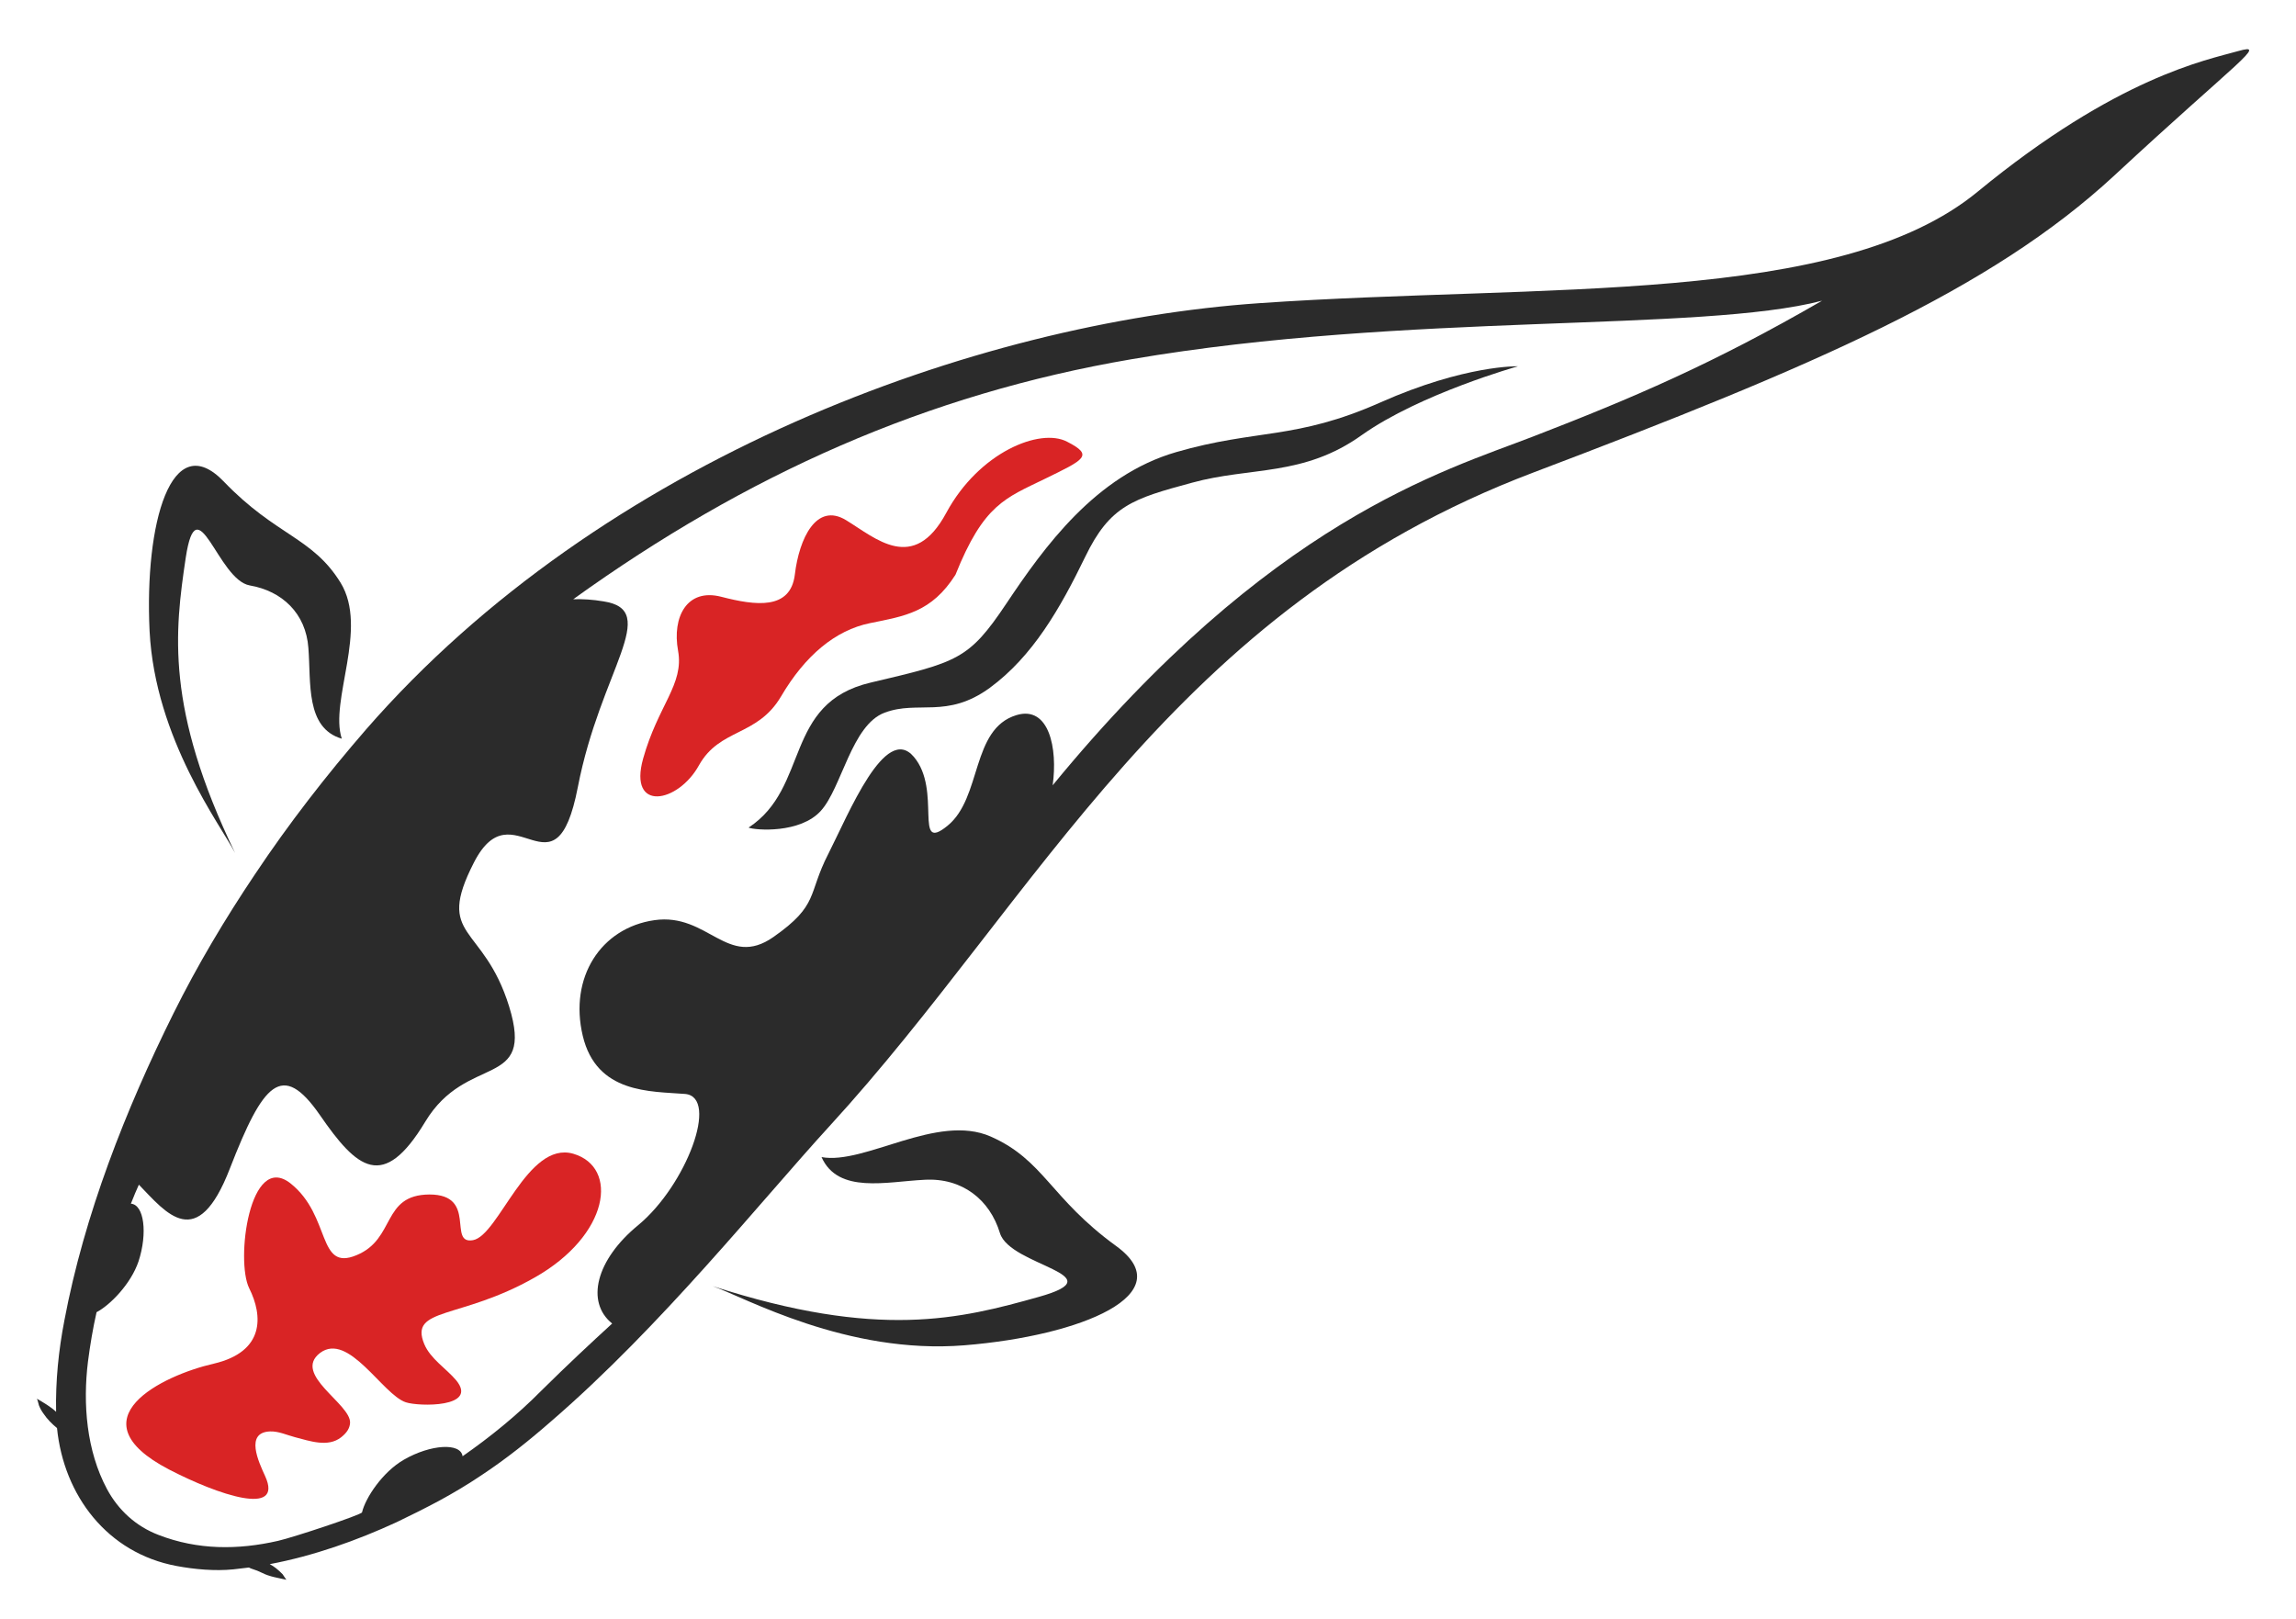
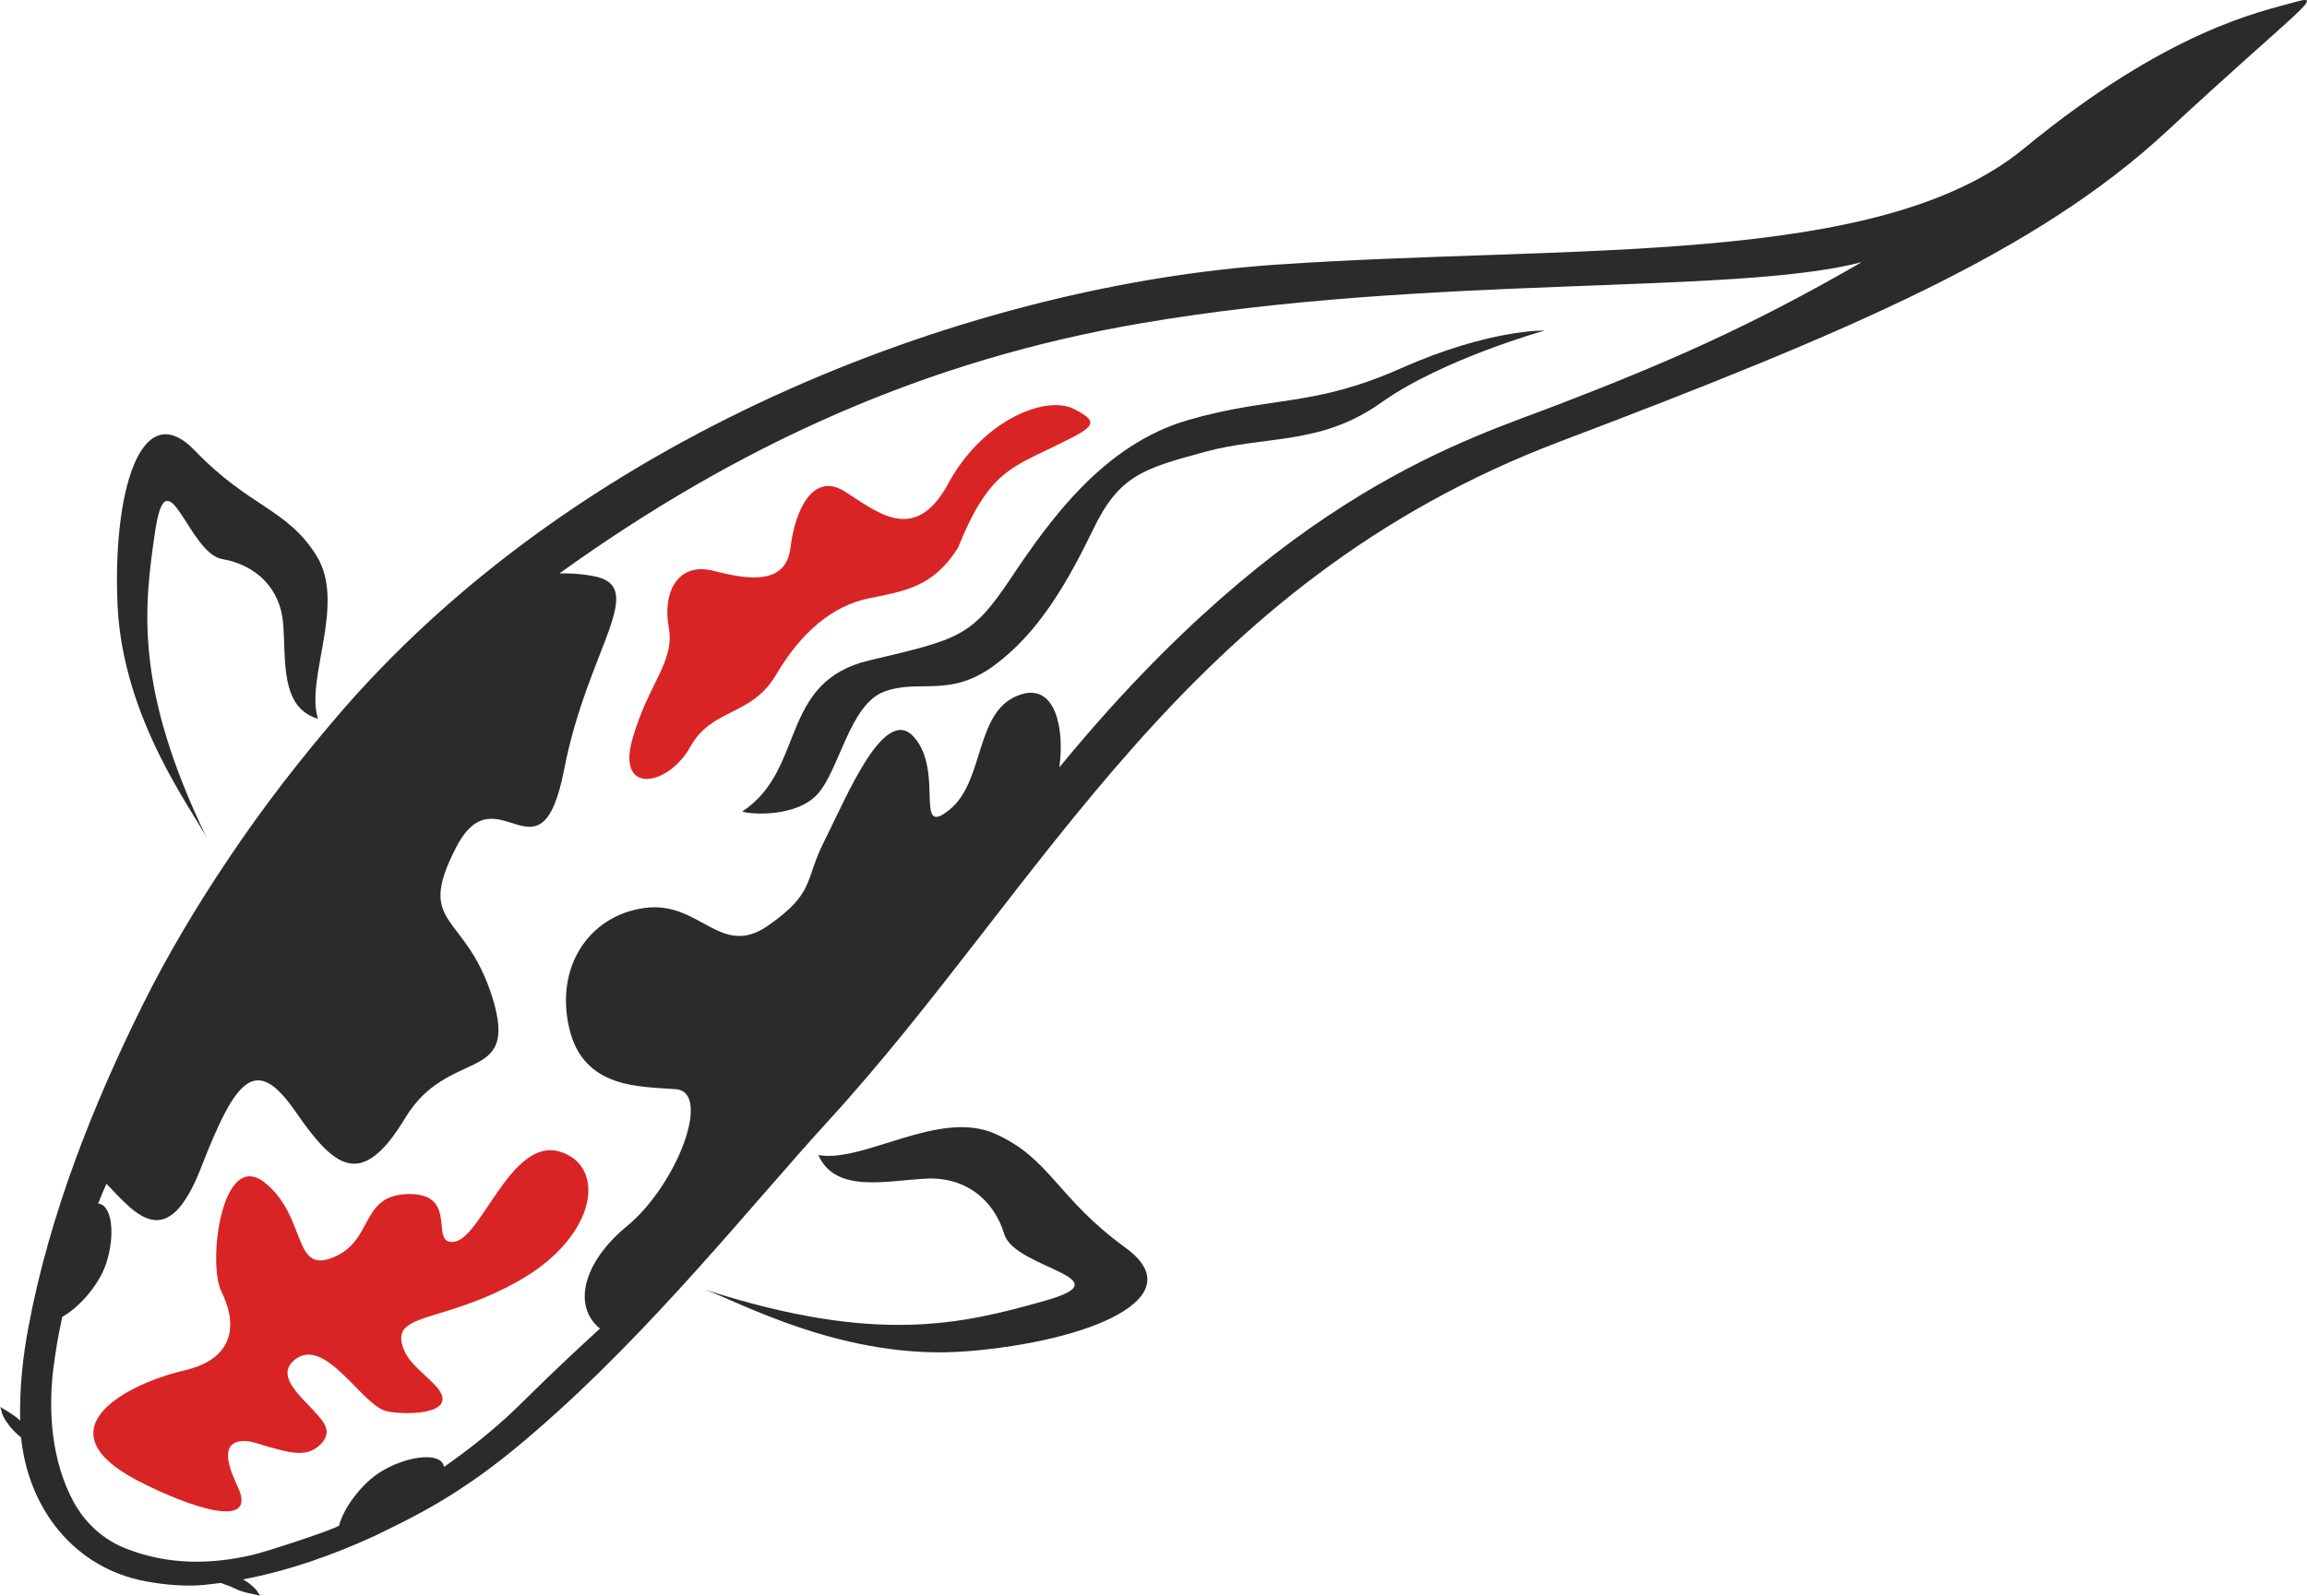
- <svg xmlns="http://www.w3.org/2000/svg" version="1.1" id="Layer_1" x="0px" y="0px" width="749px" height="528px" viewBox="-328 -204.5 749 528" enable-background="new -328 -204.5 749 528" xml:space="preserve">
-   <path fill-rule="evenodd" clip-rule="evenodd" fill="#2B2B2B" d="M-83.8,65.5c20-13.1,11.3-40.6,39.8-47.3  c28.4-6.7,32-7.4,44.3-25.8C12.6-26,29.4-49.4,55.7-57c26.2-7.6,38.9-3.9,66.6-16.2c27.7-12.3,44.9-11.8,44.9-11.8  s-31.8,8.9-50.9,22.4C97.2-48.9,80-52.3,60.8-47C41.6-41.8,34.1-39.6,26-22.8C17.8-5.9,8.9,9.6-5.1,19.9c-14,10.2-23.4,4-34.3,8.1  C-50.2,32-53.4,52.5-60.2,60C-66.9,67.5-81.6,66.4-83.8,65.5z" />
-   <path fill-rule="evenodd" clip-rule="evenodd" fill="#D92425" d="M-16.3-17C-24.1-4.7-32.9-3.5-44.2-1.2  c-11.3,2.3-21.2,10.6-29,23.9C-81,35.9-93.2,33-100,45.2c-6.8,12.3-23.1,15.4-18.2-2.2c4.9-17.5,13.4-24.2,11.4-35.2  c-2-11,2.9-20.5,14.1-17.6c11.2,2.9,22.6,4.4,24-7.3c1.4-11.7,7-23.6,16.7-17.7c9.7,5.9,22,17.5,32.7-2.4C-8.6-57,11.3-65,20.1-60.4  c8.8,4.5,5.7,5.8-7.2,12.1C0-42-7.1-40-16.3-17z" />
-   <path fill-rule="evenodd" clip-rule="evenodd" fill="#2B2B2B" d="M-251.3,73.8c-4.7-9.1-26.1-37.2-27.9-72.4  c-1.7-35.2,7.1-66.6,24.2-48.8c17.1,17.8,28.9,18.1,38.1,33c9.2,15-3.7,38.5,0.4,50.9c-11.9-3.5-10-18.3-10.9-29.6  c-0.8-11.3-8.6-18.6-19.1-20.4c-10.5-1.8-17.2-33.3-20.9-9.1C-271,1.5-274.1,26.6-251.3,73.8z" />
-   <path fill-rule="evenodd" clip-rule="evenodd" fill="#D92425" d="M-213.8,259.7c-0.1,1.7-1,3.2-2.9,4.7c-4.3,3.4-10.3,1.2-15,0  c-2.7-0.7-5.4-2-8.2-1.9c-8.3,0.3-3.7,10-1.6,14.6c6.1,13.4-15.4,6.1-31.4-2.2c-31.4-16.4-2.1-30.7,14.6-34.5  c16.7-3.9,16.1-15.6,11.6-24.6c-4.5-9,0.1-44.8,13.5-34.2c13.3,10.6,8.6,28.8,21.5,23.4c12.9-5.3,8.1-19.7,23.8-19.8  c15.8,0,5.8,16.4,14.2,14.9c8.4-1.5,17.7-32.5,32.7-28.2c15,4.4,11.8,26.6-12.6,40.4c-24.3,13.8-41,9.6-36,21.7  c2,4.8,7.2,8,10.4,11.8c7.4,9-12.2,8.6-16.4,7.2c-7.6-2.5-18.7-23.1-28-16.1C-232.7,243.9-213.5,253.5-213.8,259.7z" />
-   <path fill-rule="evenodd" clip-rule="evenodd" fill="#2B2B2B" d="M-95.5,215.1c10.5,3.7,43.8,22.4,82.1,19.3  c38.3-3.1,71-16.8,49.5-32.4c-21.5-15.6-23.5-28-40.9-35.7c-17.5-7.7-41.1,9.3-55.2,6.7c5.4,12.1,21.2,8,33.6,7.4  c12.3-0.7,21.3,6.5,24.6,17.4c3.3,10.8,38.3,13.6,12.7,20.8C-14.7,225.8-41.4,232.6-95.5,215.1z" />
-   <path fill="#2B2B2B" d="M402-187.8c-10.2,2.9-39.3,8.4-84.8,45.8c-45.4,37.4-141.4,30-234.3,36.4C-9.9-99.2-131.6-54.9-208.6,33.5  c-13,15-25.2,30.7-36.2,47.2c-9.8,14.6-18.8,29.7-26.6,45.4c-15.6,31.4-29.1,65.7-35.6,100.2c-1.9,9.8-2.9,19.8-2.7,29.8  c-1.8-1.7-4.1-3-6.3-4.3c0.2,0.1,0.6,1.9,0.7,2.2c0.4,1,0.9,1.9,1.5,2.7c1.2,1.8,2.7,3.3,4.4,4.7c2.2,22,16.4,40.8,39,45  c5.9,1.1,12.5,1.7,18.5,1.1c1.7-0.2,3.4-0.4,5.1-0.6c0.4,0.2,0.8,0.4,1.2,0.5c1,0.3,2,0.7,3,1.2c2.5,1.3,5.4,1.7,8.1,2.3  c-0.2,0-1.1-1.6-1.3-1.8c-0.7-0.7-1.4-1.4-2.2-2c-0.6-0.5-1.3-0.9-2-1.3c14.3-2.7,28.4-7.7,41.4-13.7c4.6-2.2,9.2-4.5,13.7-6.9  c4.8-2.6,9.5-5.4,14.1-8.5c8-5.3,15.5-11.3,22.7-17.6c35.9-31,68.1-71.5,90.7-96.2C10.9,88.4,54.2-5.6,172.1-50.3  c91.8-34.8,149.1-59.4,189.7-97C402.3-184.9,412.2-190.7,402-187.8z M171.9-62c-29,11.2-85.6,27.3-156.5,113.7  c1.7-12.1-1.2-26.1-11.8-22.9c-14.9,4.5-11.2,26.9-22.5,36.1c-11.3,9.2-1.7-11.6-11-22.5c-9.3-11-21.2,18.5-27.9,31.7  c-6.8,13.2-2.9,16.6-17.9,27.1c-15,10.5-21.3-8-38.8-5.5c-17.5,2.5-27.9,18.7-23.4,37.7c4.5,19,22.2,18.1,33.4,19  c11.2,1,0.4,29.8-15.3,42.8c-13.8,11.3-17.2,25.1-8.5,32.1c-7.1,6.5-14.4,13.3-23,21.8c-8.1,8.2-16.9,15.3-25.8,21.5  c-0.6-4.5-10.4-3.9-19.1,1.1c-7,4-12.6,12.5-13.7,17.2c-0.2,0.8-22.5,8.2-27.4,9.3c-13.1,3-26.2,3-38.9-1.9  c-7.4-2.8-13.2-8.1-16.9-15c-6.7-12.5-7.9-27.8-6.2-41.6c0.7-5.4,1.6-10.8,2.8-16.1c4.4-2.3,11.2-9.2,13.7-16.6  c3-9.2,1.8-18.5-2.5-18.8c0.9-2.3,1.9-4.7,2.6-6.2c9,9.3,19,22.4,29.7-5.3c10.8-27.8,17-35.2,29.3-17.5c12.2,17.7,20.7,25,34.4,2.3  c13.6-22.6,35.8-10.3,27.4-37.6c-8.4-27.2-24.3-22-11.5-47c12.8-25,26.5,13.6,33.9-24.6c7.4-38.2,27.2-57.7,8.4-60.6  c-3.5-0.6-6.9-0.8-9.9-0.7C-84.4-49.7-25.7-75.9,41.1-87.3c89.9-15.4,185.6-8.7,225.3-19.1C230.8-85.8,204.5-74.6,171.9-62z" />
+ <svg xmlns="http://www.w3.org/2000/svg" version="1.1" id="Layer_1" x="0px" y="0px" width="721.726px" height="499.343px" viewBox="-316 -188.443 721.726 499.343" enable-background="new -316 -188.443 721.726 499.343" xml:space="preserve">
+   <path fill="#2B2B2B" d="M-83.8,65.5c20-13.1,11.3-40.6,39.8-47.3c28.4-6.7,32-7.4,44.3-25.8C12.6-26,29.4-49.4,55.7-57  c26.2-7.6,38.9-3.9,66.6-16.2C150-85.5,167.2-85,167.2-85s-31.8,8.9-50.9,22.4C97.2-48.9,80-52.3,60.8-47  C41.6-41.8,34.1-39.6,26-22.8C17.8-5.9,8.9,9.6-5.1,19.9c-14,10.2-23.4,4-34.3,8.1c-10.8,4-14,24.5-20.8,32  C-66.9,67.5-81.6,66.4-83.8,65.5z" />
+   <path fill="#D92425" d="M-16.3-17C-24.1-4.7-32.9-3.5-44.2-1.2c-11.3,2.3-21.2,10.6-29,23.9C-81,35.9-93.2,33-100,45.2  c-6.8,12.3-23.1,15.4-18.2-2.2c4.9-17.5,13.4-24.2,11.4-35.2s2.9-20.5,14.1-17.6c11.2,2.9,22.6,4.4,24-7.3  c1.4-11.7,7-23.6,16.7-17.7c9.7,5.9,22,17.5,32.7-2.4C-8.6-57,11.3-65,20.1-60.4c8.8,4.5,5.7,5.8-7.2,12.1C0-42-7.1-40-16.3-17z" />
+   <path fill="#2B2B2B" d="M-251.3,73.8c-4.7-9.1-26.1-37.2-27.9-72.4c-1.7-35.2,7.1-66.6,24.2-48.8c17.1,17.8,28.9,18.1,38.1,33  c9.2,15-3.7,38.5,0.4,50.9c-11.9-3.5-10-18.3-10.9-29.6c-0.8-11.3-8.6-18.6-19.1-20.4s-17.2-33.3-20.9-9.1  C-271,1.5-274.1,26.6-251.3,73.8z" />
+   <path fill="#D92425" d="M-213.8,259.7c-0.1,1.7-1,3.2-2.9,4.7c-4.3,3.4-10.3,1.2-15,0c-2.7-0.7-5.4-2-8.2-1.9  c-8.3,0.3-3.7,10-1.6,14.6c6.1,13.4-15.4,6.101-31.4-2.199c-31.4-16.4-2.1-30.7,14.6-34.5c16.7-3.9,16.1-15.6,11.6-24.6  s0.1-44.8,13.5-34.2c13.3,10.6,8.6,28.8,21.5,23.4c12.9-5.3,8.1-19.7,23.8-19.8c15.8,0,5.8,16.4,14.2,14.9  c8.4-1.5,17.7-32.5,32.7-28.2c15,4.4,11.8,26.6-12.6,40.4c-24.3,13.8-41,9.6-36,21.7c2,4.8,7.2,8,10.4,11.8c7.4,9-12.2,8.6-16.4,7.2  c-7.6-2.5-18.7-23.1-28-16.1C-232.7,243.9-213.5,253.5-213.8,259.7z" />
+   <path fill="#2B2B2B" d="M-95.5,215.1c10.5,3.7,43.8,22.4,82.1,19.3c38.3-3.1,71-16.8,49.5-32.4s-23.5-28-40.9-35.7  c-17.5-7.7-41.1,9.3-55.2,6.7c5.4,12.1,21.2,8,33.6,7.4c12.3-0.7,21.3,6.5,24.6,17.4c3.3,10.8,38.3,13.6,12.7,20.8  C-14.7,225.8-41.4,232.6-95.5,215.1z" />
+   <path fill="#2B2B2B" d="M402-187.8c-10.2,2.9-39.3,8.4-84.8,45.8c-45.4,37.4-141.4,30-234.3,36.4C-9.9-99.2-131.6-54.9-208.6,33.5  c-13,15-25.2,30.7-36.2,47.2c-9.8,14.6-18.8,29.7-26.6,45.4c-15.6,31.4-29.1,65.7-35.6,100.2c-1.9,9.8-2.9,19.8-2.7,29.8  c-1.8-1.7-4.1-3-6.3-4.3c0.2,0.1,0.6,1.9,0.7,2.2c0.4,1,0.9,1.9,1.5,2.7c1.2,1.8,2.7,3.3,4.4,4.7c2.2,22,16.4,40.8,39,45  c5.9,1.1,12.5,1.699,18.5,1.1c1.7-0.2,3.4-0.4,5.1-0.6c0.4,0.199,0.8,0.399,1.2,0.5c1,0.3,2,0.699,3,1.199  c2.5,1.301,5.4,1.7,8.1,2.301c-0.2,0-1.1-1.601-1.3-1.801c-0.7-0.699-1.4-1.399-2.2-2c-0.6-0.5-1.3-0.899-2-1.3  c14.3-2.7,28.4-7.7,41.4-13.7c4.6-2.199,9.2-4.5,13.7-6.899c4.8-2.601,9.5-5.4,14.1-8.5c8-5.3,15.5-11.3,22.7-17.6  c35.9-31,68.1-71.5,90.7-96.2C10.9,88.4,54.2-5.6,172.1-50.3c91.8-34.8,149.1-59.4,189.7-97C402.3-184.9,412.2-190.7,402-187.8z   M171.9-62c-29,11.2-85.6,27.3-156.5,113.7c1.7-12.1-1.2-26.1-11.8-22.9c-14.9,4.5-11.2,26.9-22.5,36.1c-11.3,9.2-1.7-11.6-11-22.5  c-9.3-11-21.2,18.5-27.9,31.7c-6.8,13.2-2.9,16.6-17.9,27.1s-21.3-8-38.8-5.5s-27.9,18.7-23.4,37.7s22.2,18.1,33.4,19  c11.2,1,0.4,29.8-15.3,42.8c-13.8,11.3-17.2,25.1-8.5,32.1c-7.1,6.5-14.4,13.3-23,21.8c-8.1,8.2-16.9,15.3-25.8,21.5  c-0.6-4.5-10.4-3.899-19.1,1.101c-7,4-12.6,12.5-13.7,17.2c-0.2,0.8-22.5,8.199-27.4,9.3c-13.1,3-26.2,3-38.9-1.9  c-7.4-2.8-13.2-8.1-16.9-15c-6.7-12.5-7.9-27.8-6.2-41.6c0.7-5.4,1.6-10.8,2.8-16.1c4.4-2.3,11.2-9.2,13.7-16.6  c3-9.2,1.8-18.5-2.5-18.8c0.9-2.3,1.9-4.7,2.6-6.2c9,9.3,19,22.4,29.7-5.3c10.8-27.8,17-35.2,29.3-17.5c12.2,17.7,20.7,25,34.4,2.3  c13.6-22.6,35.8-10.3,27.4-37.6c-8.4-27.2-24.3-22-11.5-47c12.8-25,26.5,13.6,33.9-24.6c7.4-38.2,27.2-57.7,8.4-60.6  c-3.5-0.6-6.9-0.8-9.9-0.7C-84.4-49.7-25.7-75.9,41.1-87.3c89.9-15.4,185.6-8.7,225.3-19.1C230.8-85.8,204.5-74.6,171.9-62z" />
</svg>
